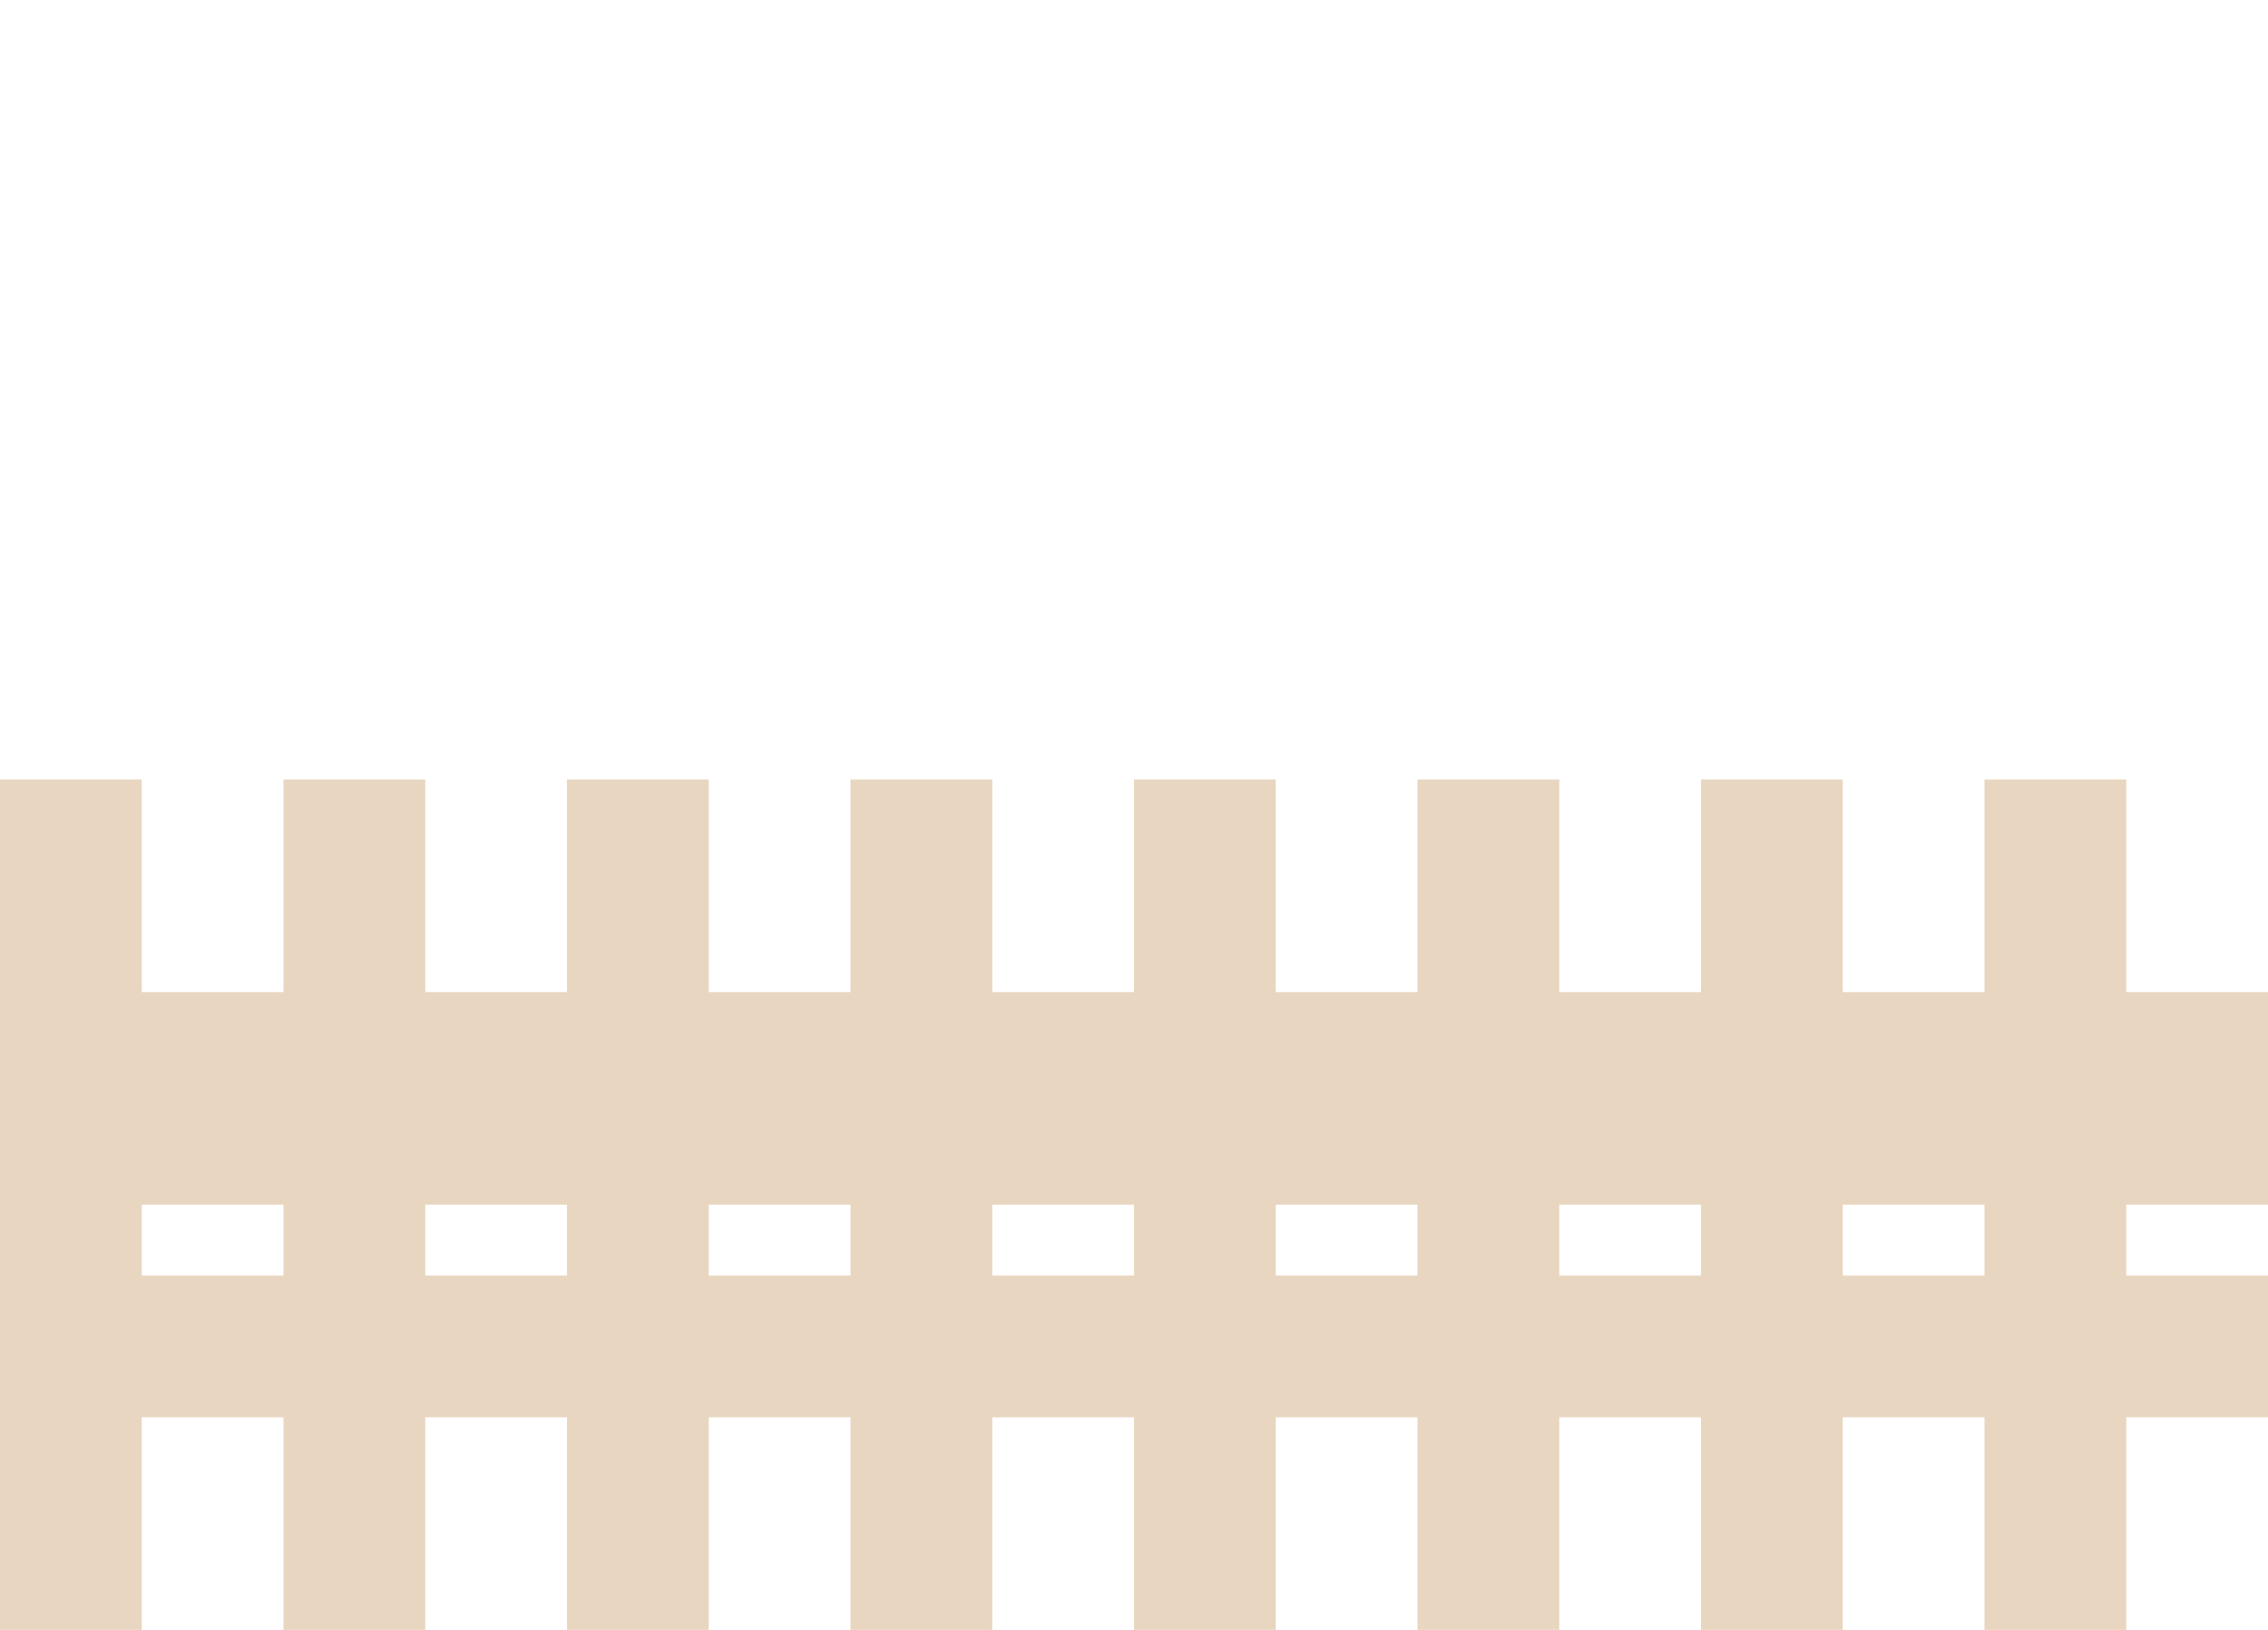
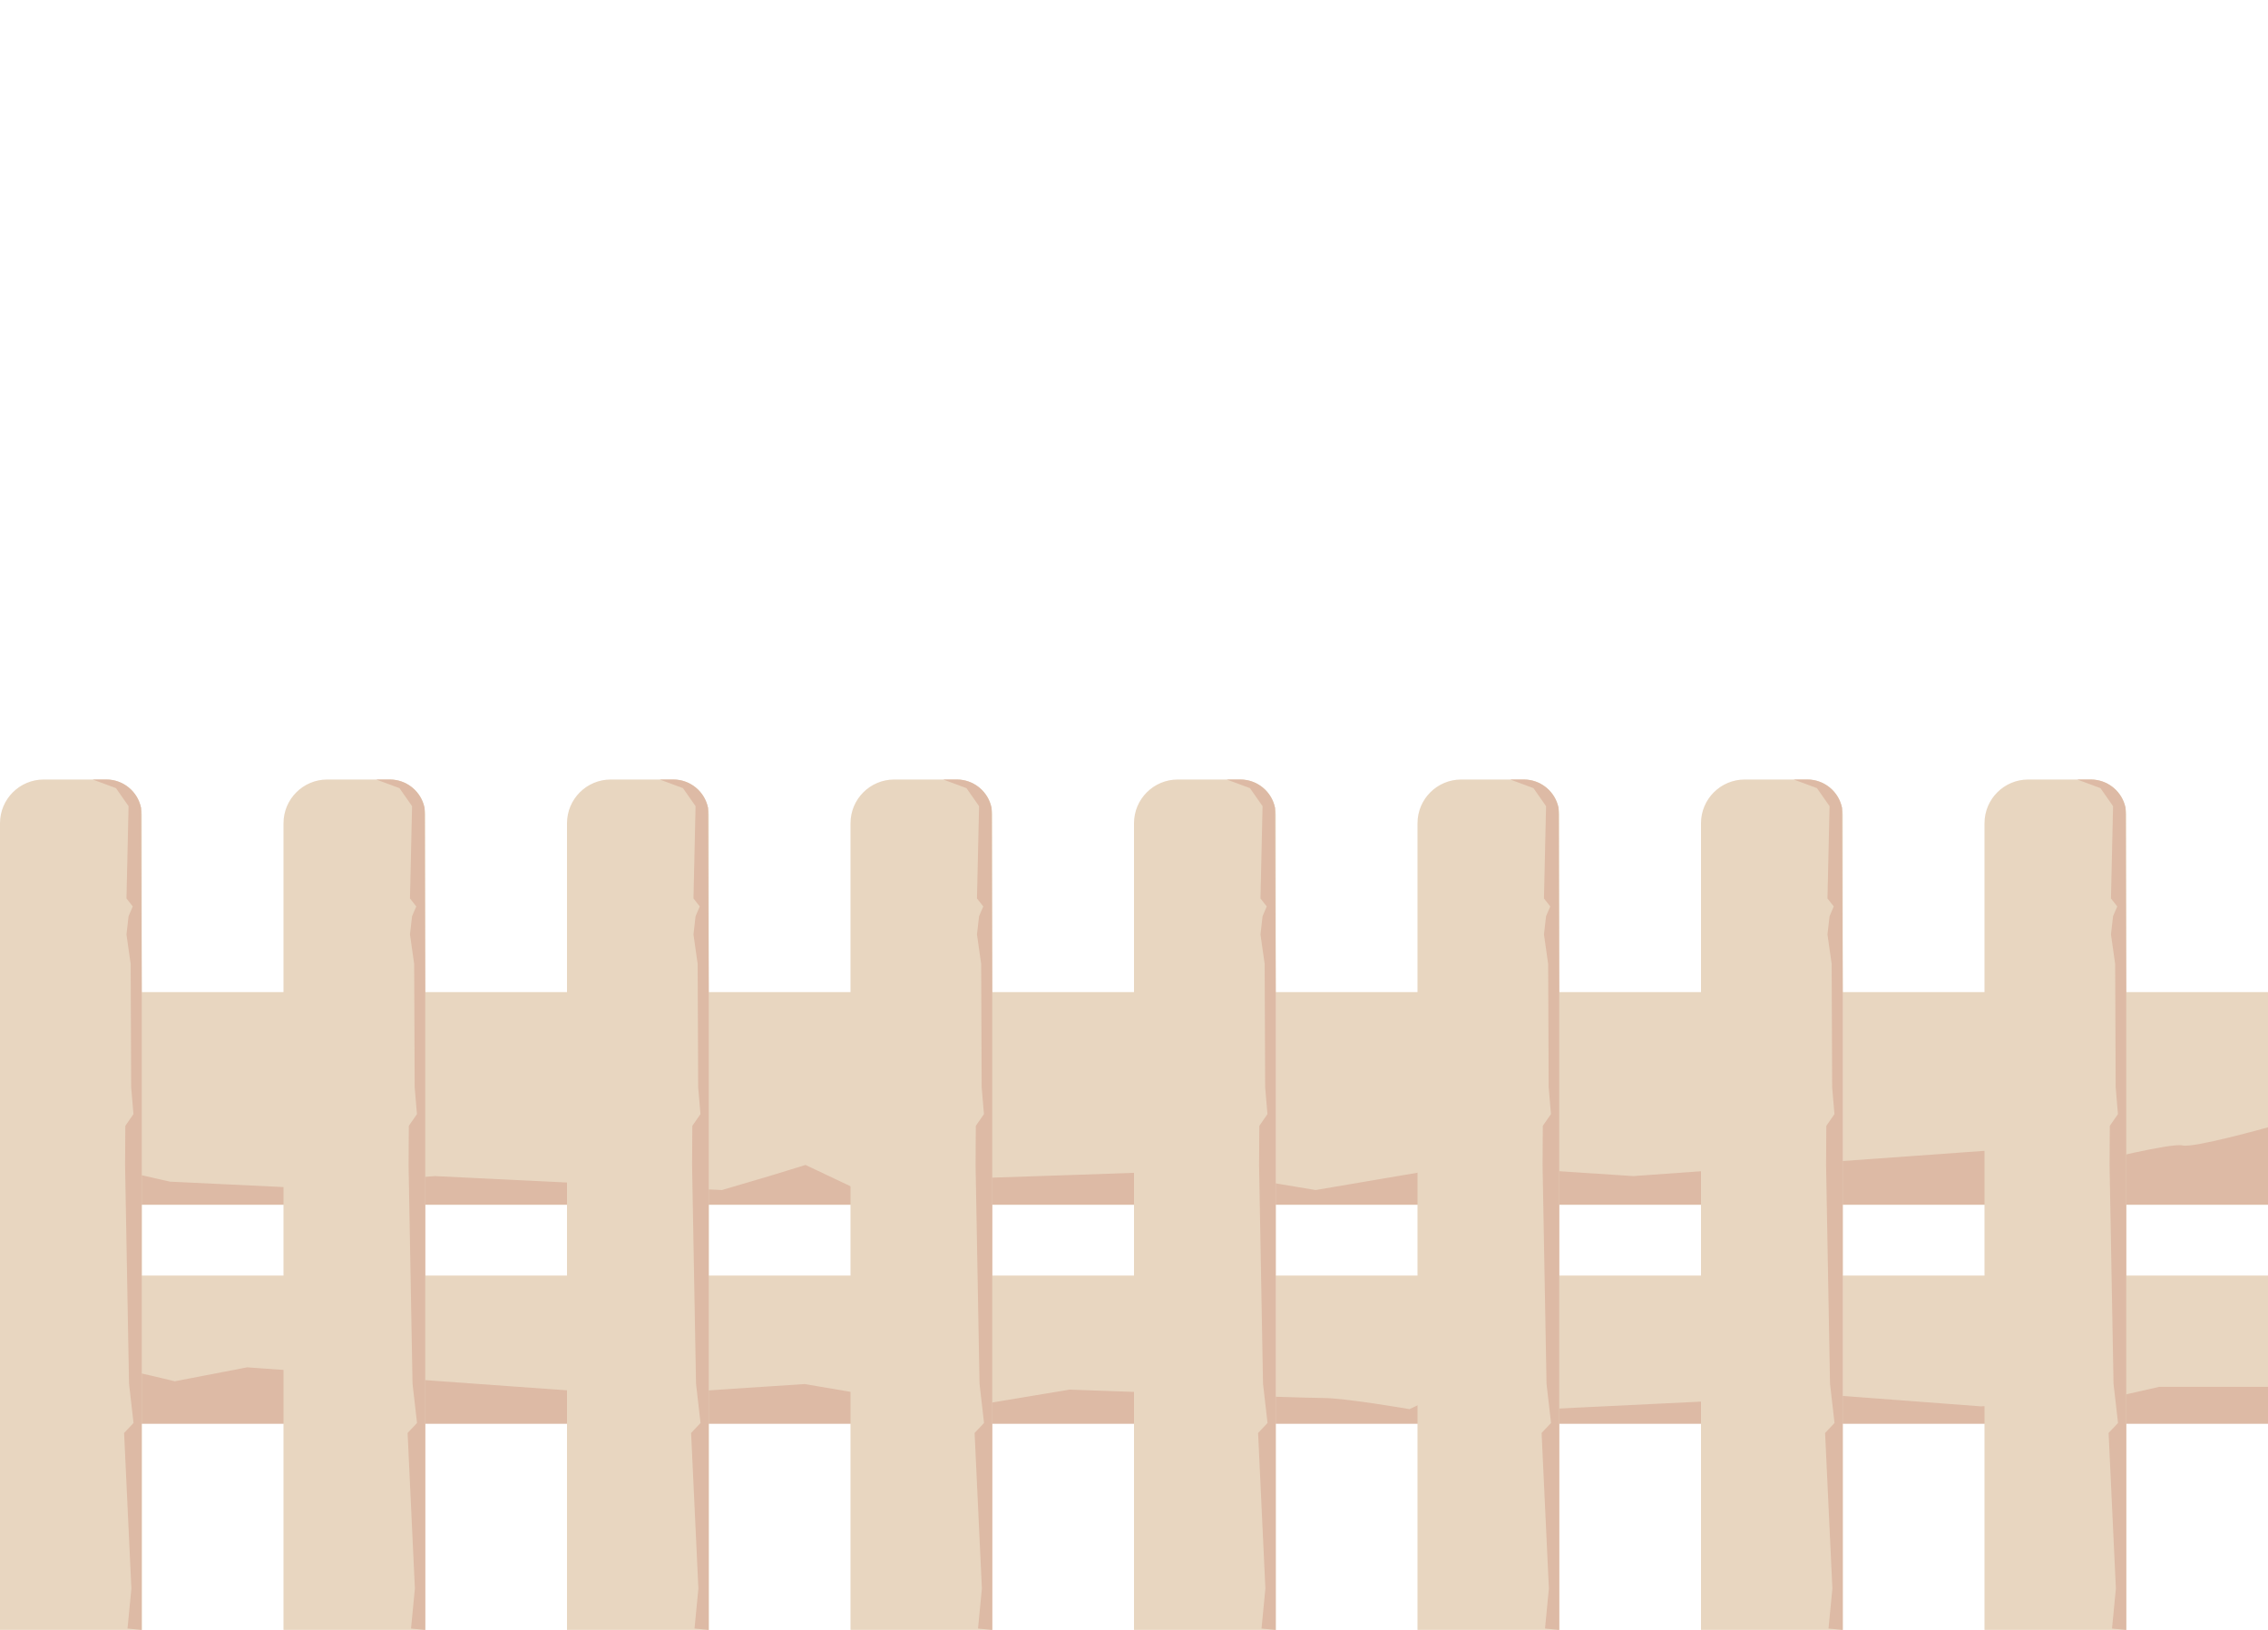
- <svg xmlns="http://www.w3.org/2000/svg" width="128mm" height="92mm" viewBox="0 0 128 92" version="1.1" id="svg1">
-   <defs id="defs1" />
+ <svg xmlns="http://www.w3.org/2000/svg" xmlns:xlink="http://www.w3.org/1999/xlink" width="128mm" height="92mm" viewBox="0 0 128 92" version="1.1" id="svg1">
+   <defs id="defs1">
+     </defs>
+   <g id="layer3">
+     <rect style="display:inline;fill:#e8d6c0;fill-opacity:1;stroke-width:0.619;stroke-linejoin:bevel;stroke-dashoffset:50" id="rect1" width="128" height="12" x="1.110223e-16" y="56" />
+     <rect style="display:inline;fill:#e8d6c0;fill-opacity:1;stroke-width:0.506;stroke-linejoin:bevel;stroke-dashoffset:50" id="rect1-8-4" width="128" height="8" x="-9.5367432e-07" y="72" />
+     <path style="display:inline;fill:#ddbaa5;stroke-width:1;stroke-linejoin:bevel;stroke-dashoffset:50;fill-opacity:1" d="m 128,63.632 c 0,0 -4.198,1.18 -4.827,1.023 -0.629,-0.157 -5.034,0.944 -5.034,0.944 l -4.09,-0.787 -21.866,1.573 -9.596,-0.629 -8.337,1.416 -6.607,-1.101 c 0,0 -13.057,0.472 -14.315,0.472 -1.258,0 -4.877,0.629 -4.877,0.629 l -2.989,-1.416 -2.045,0.629 -2.674,0.787 L 24.54,66.385 16.203,67.014 9.596,66.699 6.135,65.913 H 0 v 2.087 h 128 z" id="path5" />
+     <path style="display:inline;fill:#ddbaa5;stroke-width:1;stroke-linejoin:bevel;stroke-dashoffset:50;fill-opacity:1" d="m -9.5367431e-7,76 c 0,0 4.198,1.18 4.827,1.023 0.629,-0.157 5.034,0.944 5.034,0.944 l 4.09,-0.787 21.866,1.573 9.596,-0.629 8.337,1.416 6.607,-1.101 c 0,0 13.057,0.472 14.315,0.472 1.258,0 4.877,0.629 4.877,0.629 l 2.989,-1.416 2.045,0.629 2.674,0.787 16.203,-0.787 8.337,0.629 6.607,-0.315 3.461,-0.787 H 128 v 2.087 H -9.536743e-7 Z" id="path5-7" />
+   </g>
  <g id="layer1">
-     <rect style="fill:#e8d6c0;fill-opacity:1;stroke-width:0.619;stroke-linejoin:bevel;stroke-dashoffset:50" id="rect1" width="128" height="12" x="1.110223e-16" y="56" />
-     <rect style="fill:#e8d6c0;fill-opacity:1;stroke-width:0.506;stroke-linejoin:bevel;stroke-dashoffset:50" id="rect1-8-4" width="128" height="8" x="-9.5367432e-07" y="72" />
-     <rect style="fill:#e8d6c0;fill-opacity:1;stroke-width:0.31;stroke-linejoin:bevel;stroke-dashoffset:50" id="rect1-3" width="48" height="8" x="-92" y="1.110223e-16" transform="rotate(-90)" />
-     <rect style="fill:#e8d6c0;fill-opacity:1;stroke-width:0.31;stroke-linejoin:bevel;stroke-dashoffset:50" id="rect1-3-7-4" width="48" height="8" x="-92" y="16" transform="rotate(-90)" />
-     <rect style="fill:#e8d6c0;fill-opacity:1;stroke-width:0.31;stroke-linejoin:bevel;stroke-dashoffset:50" id="rect1-3-0" width="48" height="8" x="-92" y="32" transform="rotate(-90)" />
-     <rect style="fill:#e8d6c0;fill-opacity:1;stroke-width:0.31;stroke-linejoin:bevel;stroke-dashoffset:50" id="rect1-3-7-4-7" width="48" height="8" x="-92" y="48" transform="rotate(-90)" />
-     <rect style="fill:#e8d6c0;fill-opacity:1;stroke-width:0.31;stroke-linejoin:bevel;stroke-dashoffset:50" id="rect1-3-4" width="48" height="8" x="-92" y="64" transform="rotate(-90)" />
-     <rect style="fill:#e8d6c0;fill-opacity:1;stroke-width:0.31;stroke-linejoin:bevel;stroke-dashoffset:50" id="rect1-3-7-4-3" width="48" height="8" x="-92" y="80" transform="rotate(-90)" />
-     <rect style="fill:#e8d6c0;fill-opacity:1;stroke-width:0.31;stroke-linejoin:bevel;stroke-dashoffset:50" id="rect1-3-0-1" width="48" height="8" x="-92" y="96" transform="rotate(-90)" />
-     <rect style="fill:#e8d6c0;fill-opacity:1;stroke-width:0.31;stroke-linejoin:bevel;stroke-dashoffset:50" id="rect1-3-7-4-7-4" width="48" height="8" x="-92" y="112" transform="rotate(-90)" />
+     <path style="display:inline;fill:#e8d6c0;fill-opacity:1;stroke-width:0.31;stroke-linejoin:bevel;stroke-dashoffset:50" id="rect1-3" width="48" height="8" x="-92" y="1.110223e-16" transform="rotate(-90)" d="m -92,0 h 45.531 A 2.469,2.469 45 0 1 -44,2.469 V 6 a 2,2 135 0 1 -2,2 h -46 z" />
+     <path style="display:none;opacity:0.5;fill:#c87137;stroke-width:1;stroke-linejoin:bevel;stroke-dashoffset:50" d="m 5.231,44 1.313,0.486 0.712,1.019 -0.118,5.208 0.354,0.452 -0.236,0.551 -0.118,1.031 0.236,1.659 0.03,6.969 0.129,1.512 -0.459,0.662 -0.014,2.219 0.222,12.338 0.254,2.215 -0.532,0.563 0.412,8.783 L 7.197,91.921 8,92 v -24 -12 L 7.959,45.597 8,41.215 Z" id="path3" />
+     <use x="0" y="0" xlink:href="#rect1-3" id="use5" style="display:none" />
+     <use x="0" y="0" xlink:href="#path4" id="use6" style="display:none" />
+     <use x="0" y="0" xlink:href="#rect1-3" id="use5-3" transform="translate(16,1.0200343e-4)" />
+     <use x="0" y="0" xlink:href="#rect1-3" id="use5-3-8" transform="translate(31.99997,1.0200343e-4)" />
+     <use x="0" y="0" xlink:href="#rect1-3" id="use5-3-8-4" transform="translate(47.99994,1.0200343e-4)" />
+     <use x="0" y="0" xlink:href="#rect1-3" id="use5-3-1" transform="translate(63.99991,1.0200343e-4)" />
+     <use x="0" y="0" xlink:href="#rect1-3" id="use5-3-8-5" transform="translate(79.99988,1.0200343e-4)" />
+     <use x="0" y="0" xlink:href="#rect1-3" id="use5-3-8-4-9" transform="translate(95.99985,1.0200343e-4)" />
+     <use x="0" y="0" xlink:href="#rect1-3" id="use5-3-8-4-9-5" transform="translate(111.9998,1.0200343e-4)" />
+   </g>
+   <g id="layer2" style="display:inline">
+     <path d="M 7.959,45.597 A 2,2 0 0 0 6,44 H 5.231 l 1.313,0.486 0.712,1.019 -0.118,5.208 0.354,0.452 -0.236,0.55 -0.118,1.031 0.236,1.66 0.029,6.969 0.129,1.512 -0.459,0.662 -0.014,2.219 0.223,12.338 0.254,2.215 -0.532,0.564 0.411,8.783 -0.218,2.255 0.803,0.079 V 68 56 Z" style="display:inline;opacity:1;fill:#ddbaa5;fill-opacity:1;stroke-linejoin:bevel;stroke-dashoffset:50" id="path4" />
+     <use x="0" y="0" xlink:href="#path4" id="use6-9" transform="translate(15.99997,2.0400686e-4)" />
+     <use x="0" y="0" xlink:href="#path4" id="use6-9-0" transform="translate(31.99994,1.1750515e-4)" />
+     <use x="0" y="0" xlink:href="#path4" id="use6-9-0-5" transform="translate(47.99991,1.1800343e-4)" />
+     <use x="0" y="0" xlink:href="#path4" id="use6-9-0-5-9" transform="translate(63.99988,1.1800343e-4)" />
+     <use x="0" y="0" xlink:href="#path4" id="use6-9-0-5-9-0" transform="translate(79.99986,2.0400686e-4)" />
+     <use x="0" y="0" xlink:href="#path4" id="use6-9-0-5-9-0-4" transform="translate(95.99983,1.1750515e-4)" />
+     <use x="0" y="0" xlink:href="#path4" id="use6-9-0-5-9-0-4-1" transform="translate(111.9998,1.1750515e-4)" />
  </g>
</svg>
